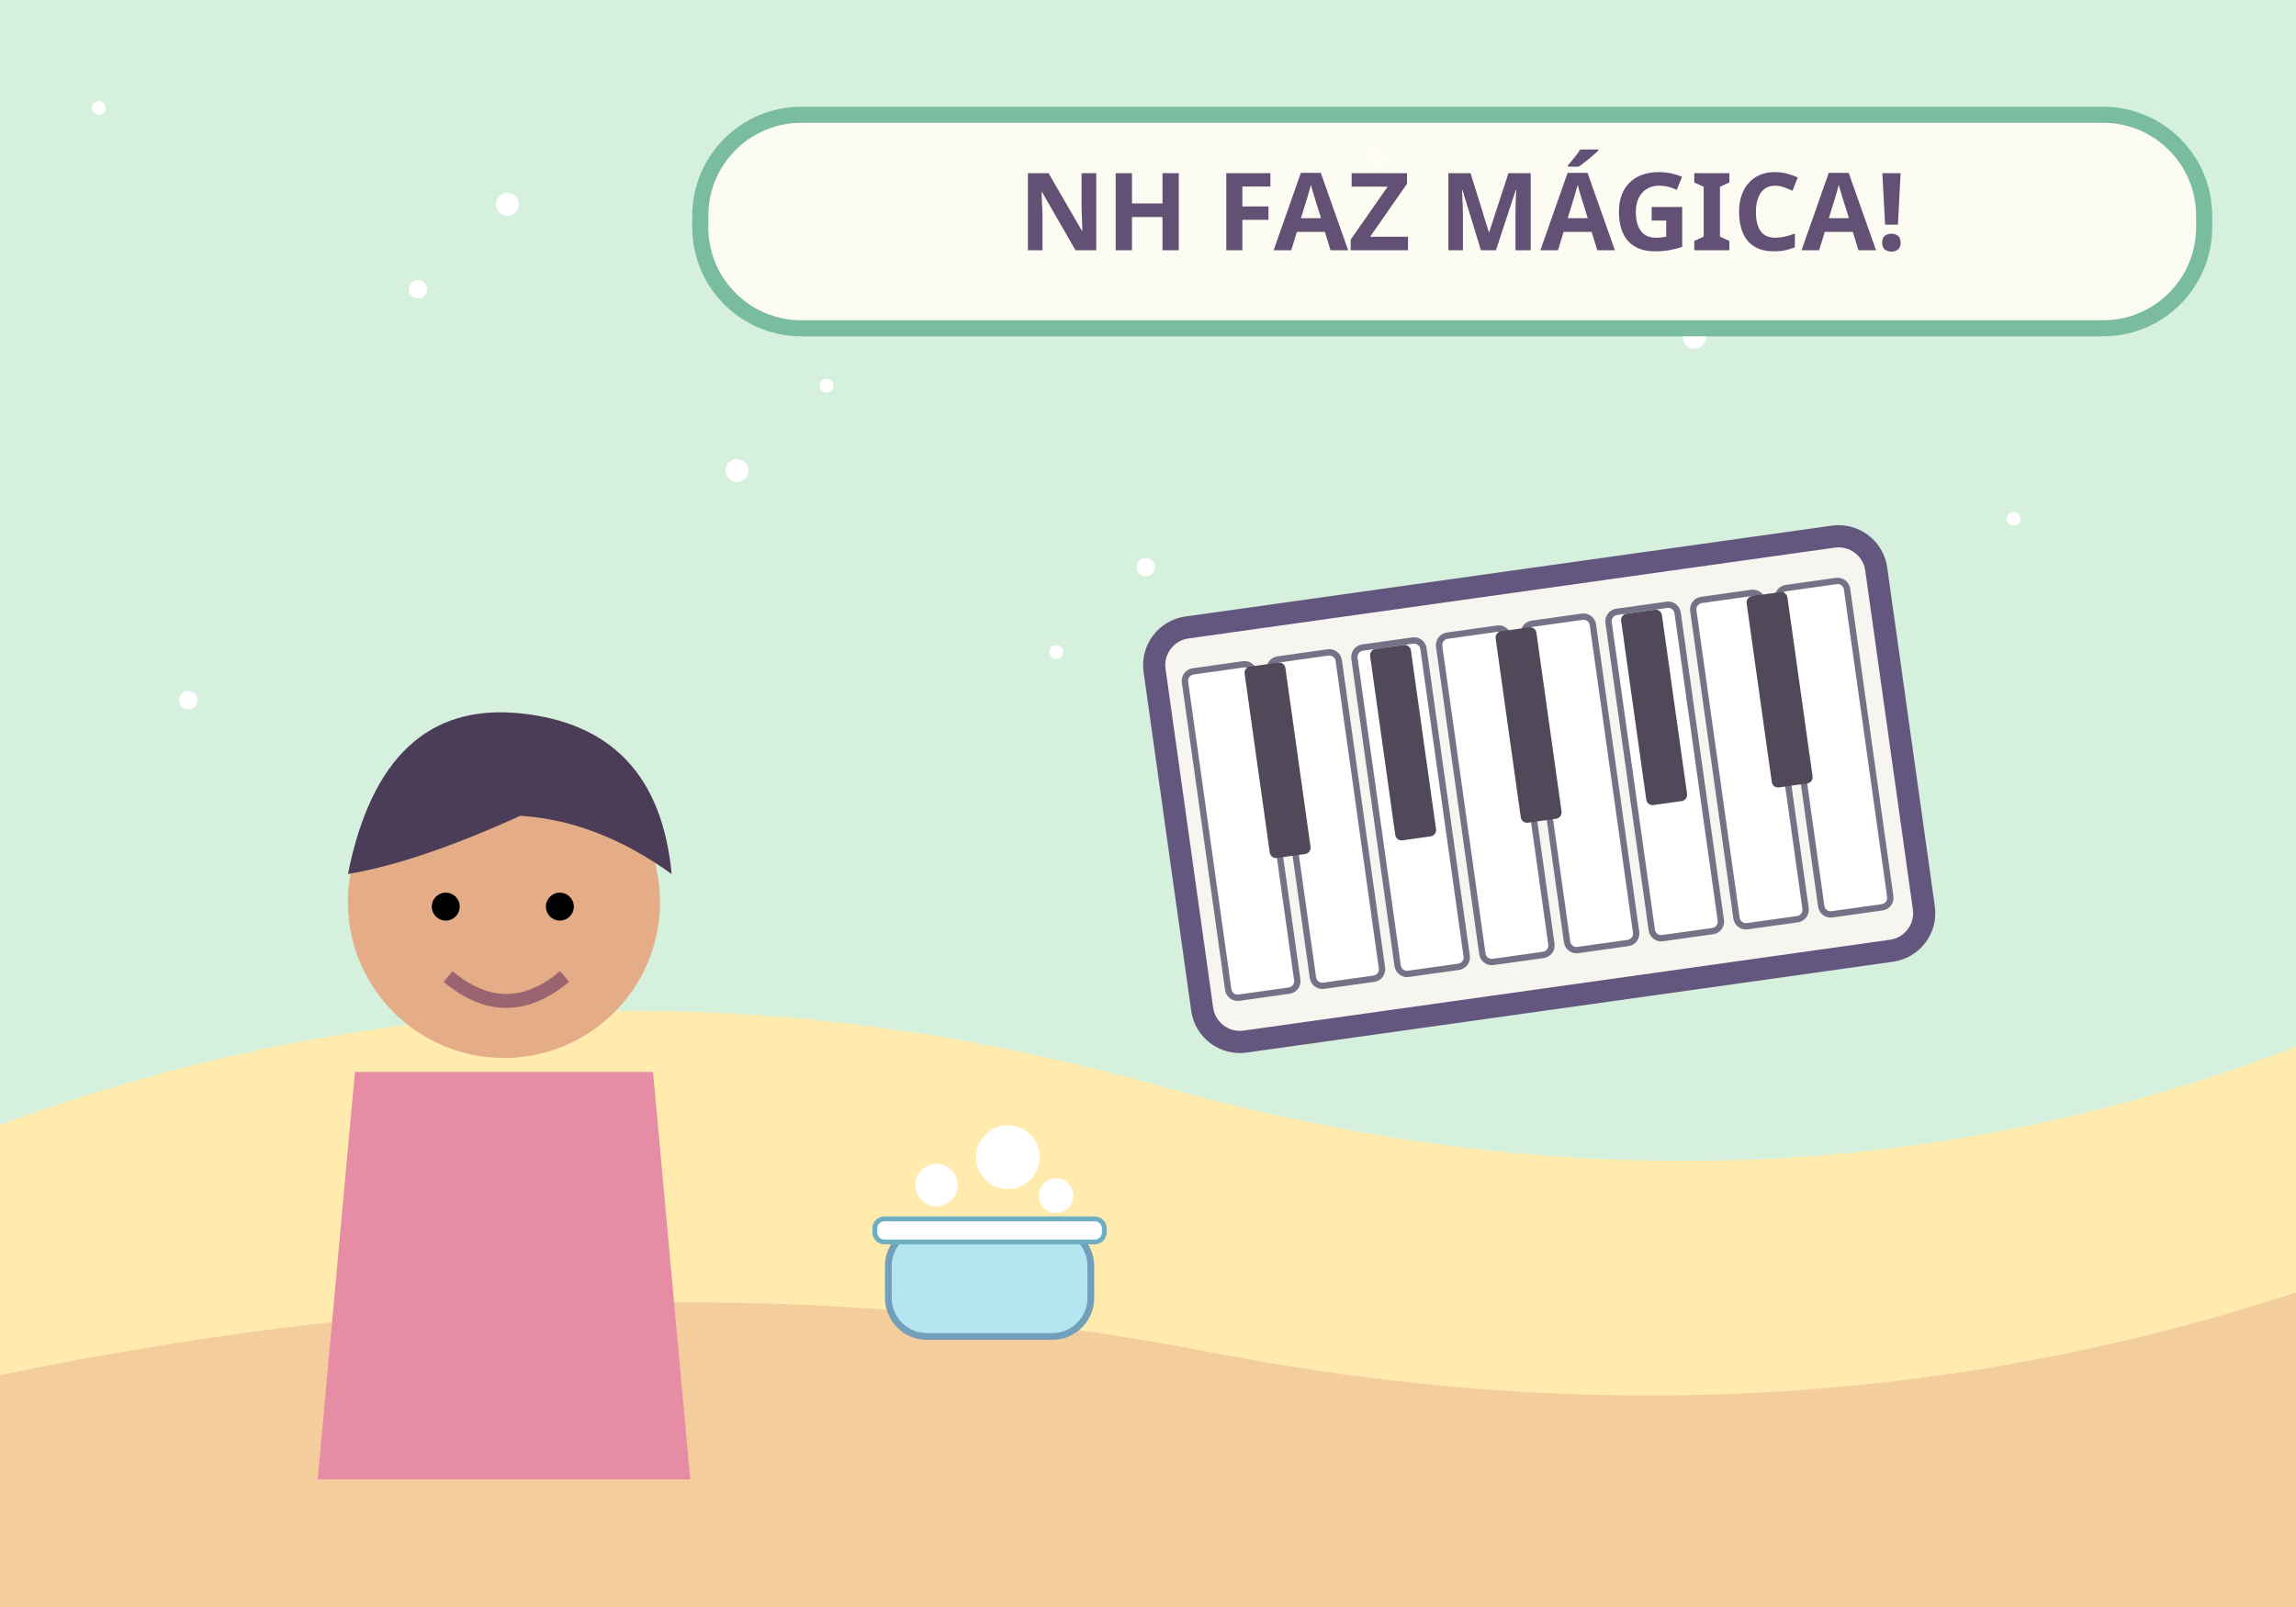
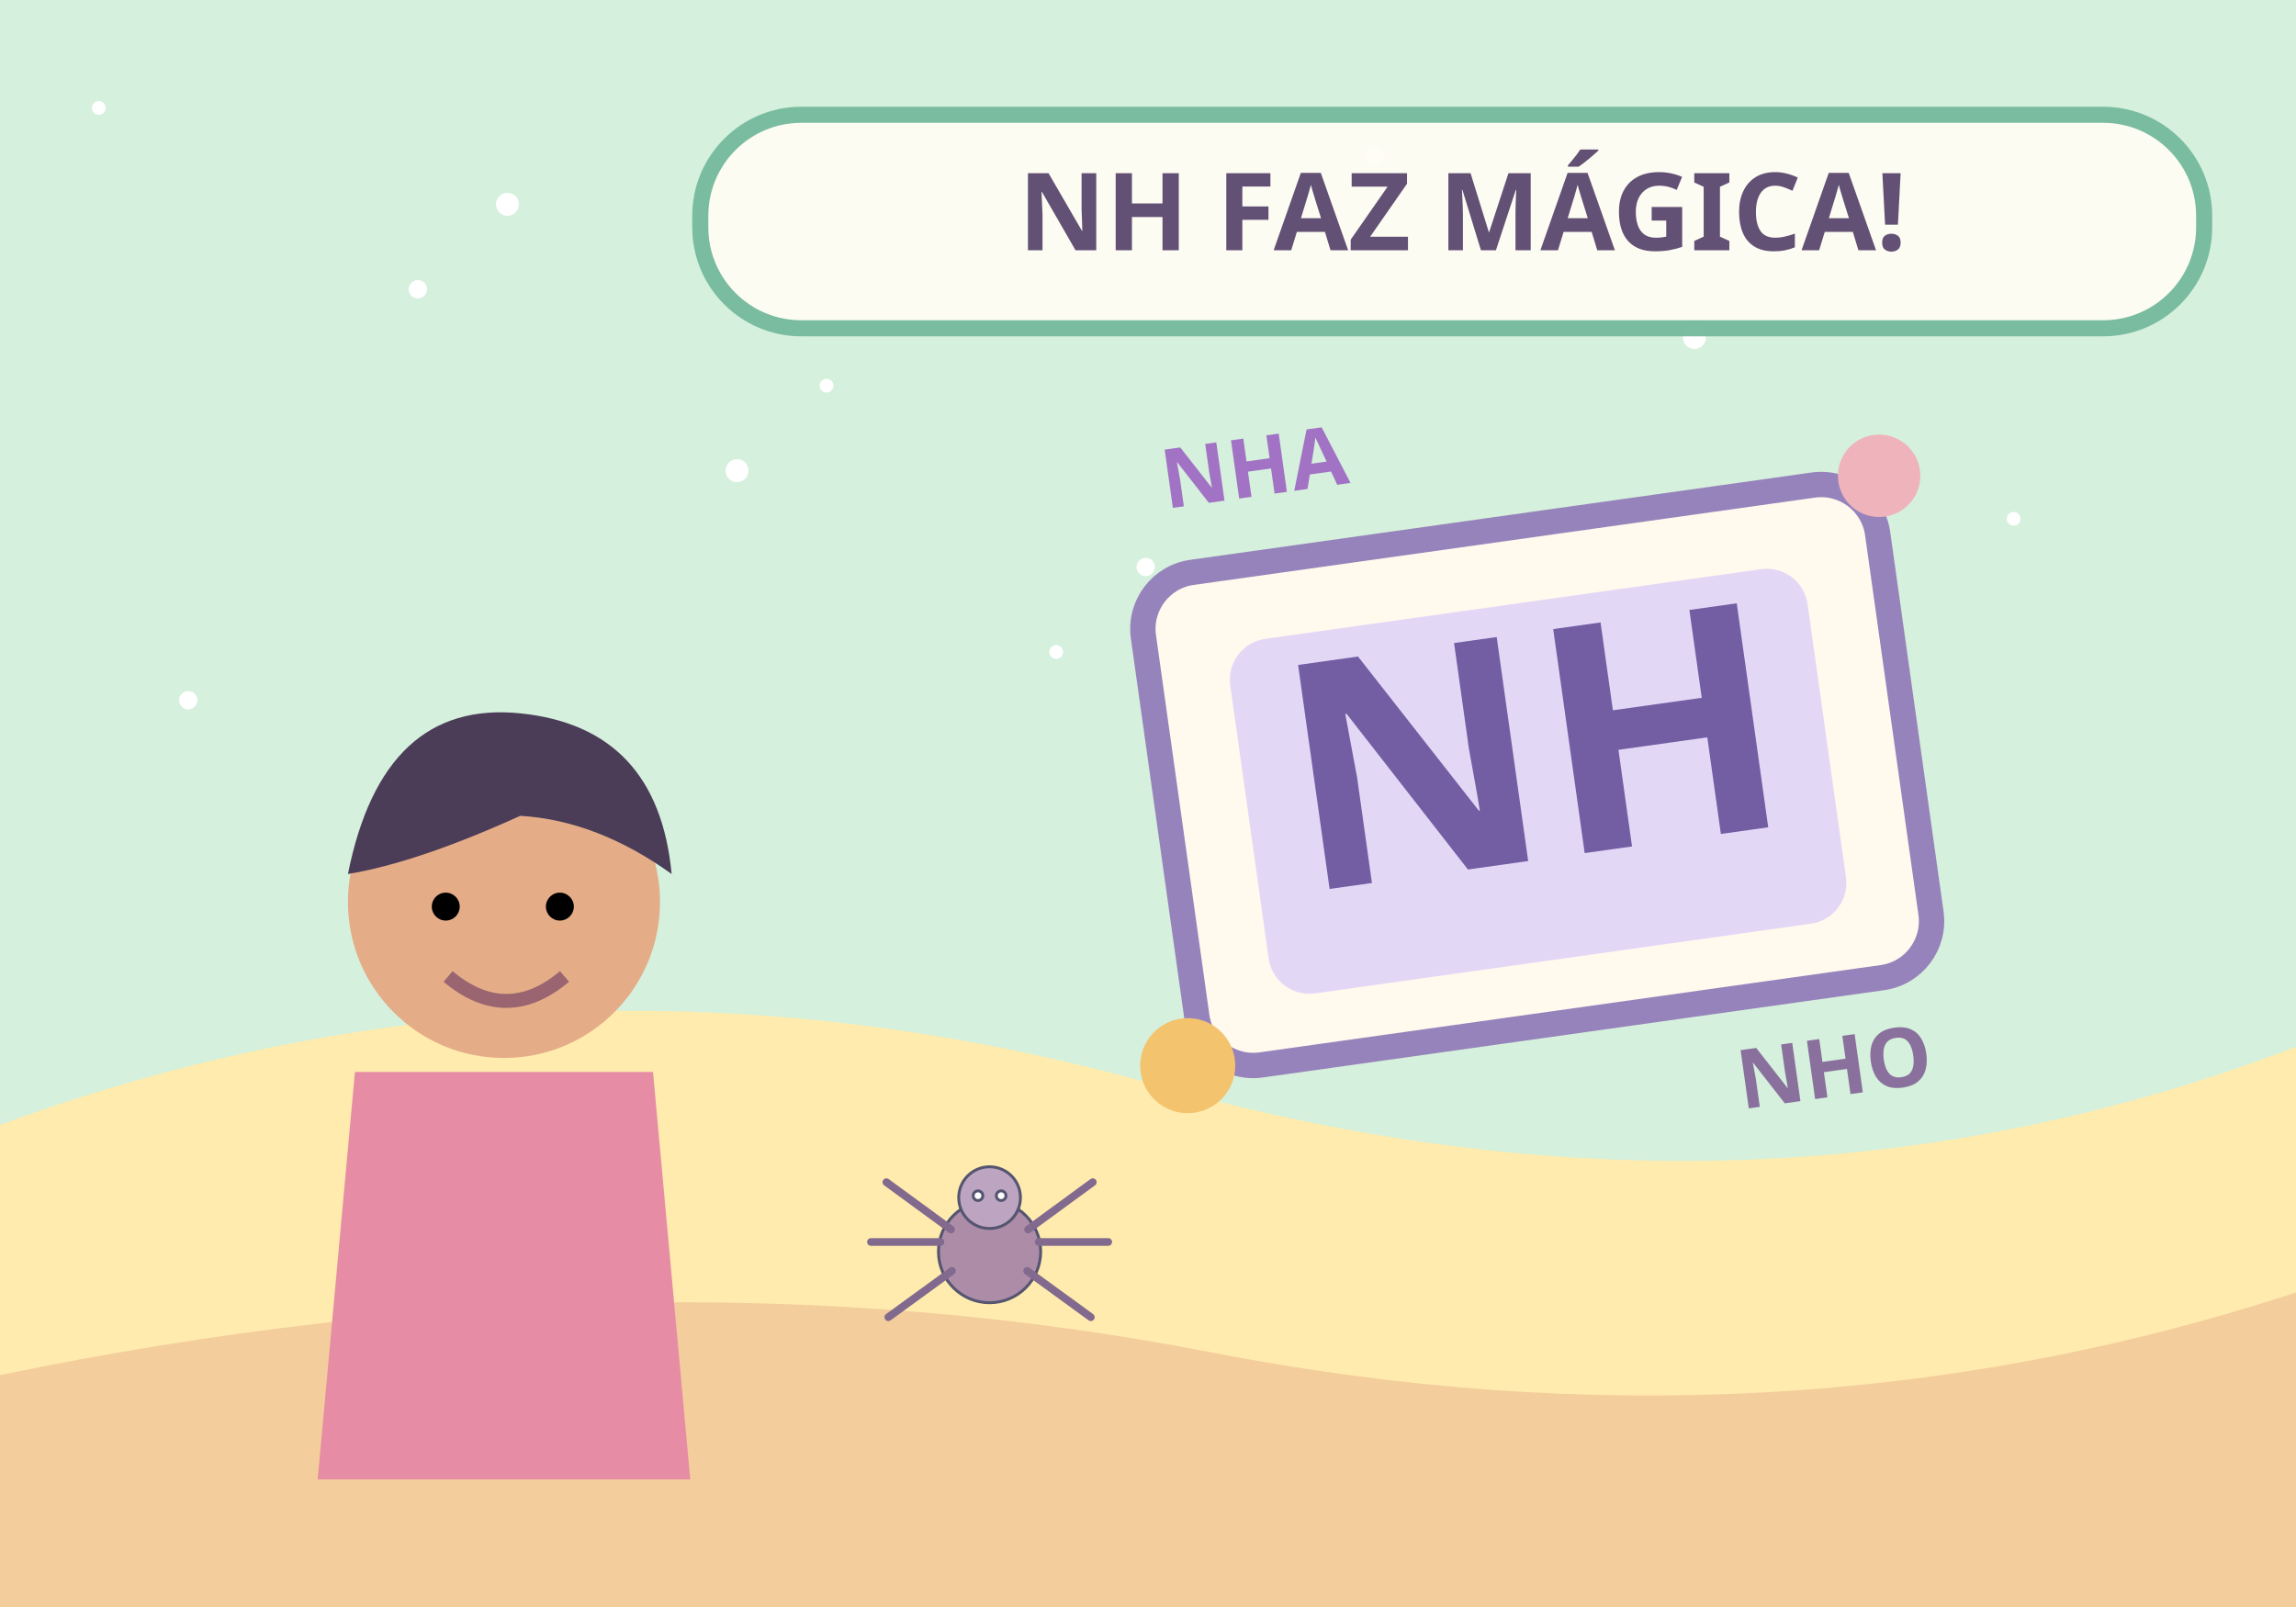
<svg xmlns="http://www.w3.org/2000/svg" width="1000" height="700" viewBox="0 0 1000 700" role="img" aria-label="{{nome}} e a Trilha do NH">
  <defs>
    <symbol id="kid" viewBox="0 0 210 340">
      <circle cx="105" cy="92" r="67" fill="#e4ad88" />
      <path d="M41 165h128l16 175H25Z" fill="#e68da5" />
      <path d="M38 80Q53 5 112 11t65 69q-32-23-65-25Q68 75 38 80Z" fill="#4b3c58" />
      <circle cx="80" cy="94" r="6" />
      <circle cx="129" cy="94" r="6" />
      <path d="M81 124q25 21 50 0" stroke="#9a6570" stroke-width="6" fill="none" />
    </symbol>
  </defs>
  <rect width="1000" height="700" fill="#d5f0dc" />
  <path d="M0 490Q245 400 505 473T1000 456V700H0Z" fill="#ffebad" />
  <path d="M0 599Q280 541 527 589T1000 563V700H0Z" fill="#e29a82" opacity=".38" />
  <circle cx="43" cy="47" r="3" fill="#fff" stroke="none" stroke-width="0" />
  <circle cx="182" cy="126" r="4" fill="#fff" stroke="none" stroke-width="0" />
  <circle cx="321" cy="205" r="5" fill="#fff" stroke="none" stroke-width="0" />
  <circle cx="460" cy="284" r="3" fill="#fff" stroke="none" stroke-width="0" />
  <circle cx="599" cy="68" r="4" fill="#fff" stroke="none" stroke-width="0" />
  <circle cx="738" cy="147" r="5" fill="#fff" stroke="none" stroke-width="0" />
  <circle cx="877" cy="226" r="3" fill="#fff" stroke="none" stroke-width="0" />
  <circle cx="82" cy="305" r="4" fill="#fff" stroke="none" stroke-width="0" />
  <circle cx="221" cy="89" r="5" fill="#fff" stroke="none" stroke-width="0" />
  <circle cx="360" cy="168" r="3" fill="#fff" stroke="none" stroke-width="0" />
  <circle cx="499" cy="247" r="4" fill="#fff" stroke="none" stroke-width="0" />
  <rect x="305" y="50" width="655" height="93" rx="44" fill="#fffdf4" opacity=".94" stroke="#74b99b" stroke-width="7" />
  <text x="637" y="109" font-family="system-ui,sans-serif" font-size="47" font-weight="900" fill="#635175" text-anchor="middle">NH FAZ MÁGICA!</text>
-   <g data-motif="letters" transform="translate(670 341) rotate(-8) scale(1.38)">
-     <rect x="-115" y="-64" width="230" height="132" rx="12" fill="#f7f5ef" stroke="#64577f" stroke-width="7" />
-     <rect x="-106" y="-50" width="22" height="104" rx="3" fill="#fff" stroke="#747287" stroke-width="2" />
-     <rect x="-79" y="-50" width="22" height="104" rx="3" fill="#fff" stroke="#747287" stroke-width="2" />
-     <rect x="-52" y="-50" width="22" height="104" rx="3" fill="#fff" stroke="#747287" stroke-width="2" />
-     <rect x="-25" y="-50" width="22" height="104" rx="3" fill="#fff" stroke="#747287" stroke-width="2" />
-     <rect x="2" y="-50" width="22" height="104" rx="3" fill="#fff" stroke="#747287" stroke-width="2" />
-     <rect x="29" y="-50" width="22" height="104" rx="3" fill="#fff" stroke="#747287" stroke-width="2" />
-     <rect x="56" y="-50" width="22" height="104" rx="3" fill="#fff" stroke="#747287" stroke-width="2" />
-     <rect x="83" y="-50" width="22" height="104" rx="3" fill="#fff" stroke="#747287" stroke-width="2" />
-     <rect x="-87" y="-49" width="13" height="61" rx="2" fill="#51495a" stroke="none" stroke-width="0" />
-     <rect x="-47" y="-49" width="13" height="61" rx="2" fill="#51495a" stroke="none" stroke-width="0" />
-     <rect x="-7" y="-49" width="13" height="61" rx="2" fill="#51495a" stroke="none" stroke-width="0" />
-     <rect x="33" y="-49" width="13" height="61" rx="2" fill="#51495a" stroke="none" stroke-width="0" />
-     <rect x="73" y="-49" width="13" height="61" rx="2" fill="#51495a" stroke="none" stroke-width="0" />
+   <g data-motif="nh_syllables" transform="translate(670 341) rotate(-8) scale(1.38)">
+     <g data-alfabetizacao="nh">
+       <rect x="-117" y="-81" width="234" height="157" rx="18" fill="#fff9ee" stroke="#9783bb" stroke-width="8" />
+       <rect x="-92" y="-57" width="184" height="113" rx="13" fill="#e2d8f6" stroke="none" stroke-width="0" />
+       <text x="0" y="24" font-family="system-ui,sans-serif" font-size="100" font-weight="900" fill="#735ea4" text-anchor="middle">NH</text>
+       <text x="-75" y="-102" font-family="system-ui,sans-serif" font-size="26" font-weight="900" fill="#a273c4" text-anchor="middle">NHA</text>
+       <text x="80" y="111" font-family="system-ui,sans-serif" font-size="26" font-weight="900" fill="#8a709d" text-anchor="middle">NHO</text>
+       <circle cx="-122" cy="73" r="15" fill="#f4c36e" stroke="none" stroke-width="0" />
+       <circle cx="120" cy="-81" r="13" fill="#eeb3bb" stroke="none" stroke-width="0" />
+     </g>
  </g>
  <g transform="translate(431 541) scale(.42)">
-     <rect x="-105" y="-15" width="210" height="113" rx="40" fill="#b4e5f0" stroke="#729fb9" stroke-width="7" />
-     <rect x="-119" y="-24" width="238" height="24" rx="10" fill="#fff" stroke="#6daec1" stroke-width="5" />
-     <circle cx="-55" cy="-59" r="22" fill="#fff" stroke="none" stroke-width="0" />
-     <circle cx="19" cy="-88" r="33" fill="#fff" stroke="none" stroke-width="0" />
-     <circle cx="69" cy="-48" r="18" fill="#fff" stroke="none" stroke-width="0" />
+     <circle cx="0" cy="10" r="53" fill="#ad8ca8" stroke="#555571" stroke-width="3" />
+     <circle cx="0" cy="-46" r="32" fill="#bda5c1" stroke="#555571" stroke-width="3" />
+     <path d="M-40-13-107-62M-51 0-123 0M-39 30-105 78M40-13l67-49M51 0h72M39 30l66 48" stroke="#82698e" stroke-width="8" fill="none" stroke-linecap="round" stroke-linejoin="round" />
+     <circle cx="-12" cy="-48" r="5" fill="#fff" stroke="#555571" stroke-width="3" />
+     <circle cx="12" cy="-48" r="5" fill="#fff" stroke="#555571" stroke-width="3" />
  </g>
  <use href="#kid" x="113" y="299" width="213" height="346" />
</svg>
